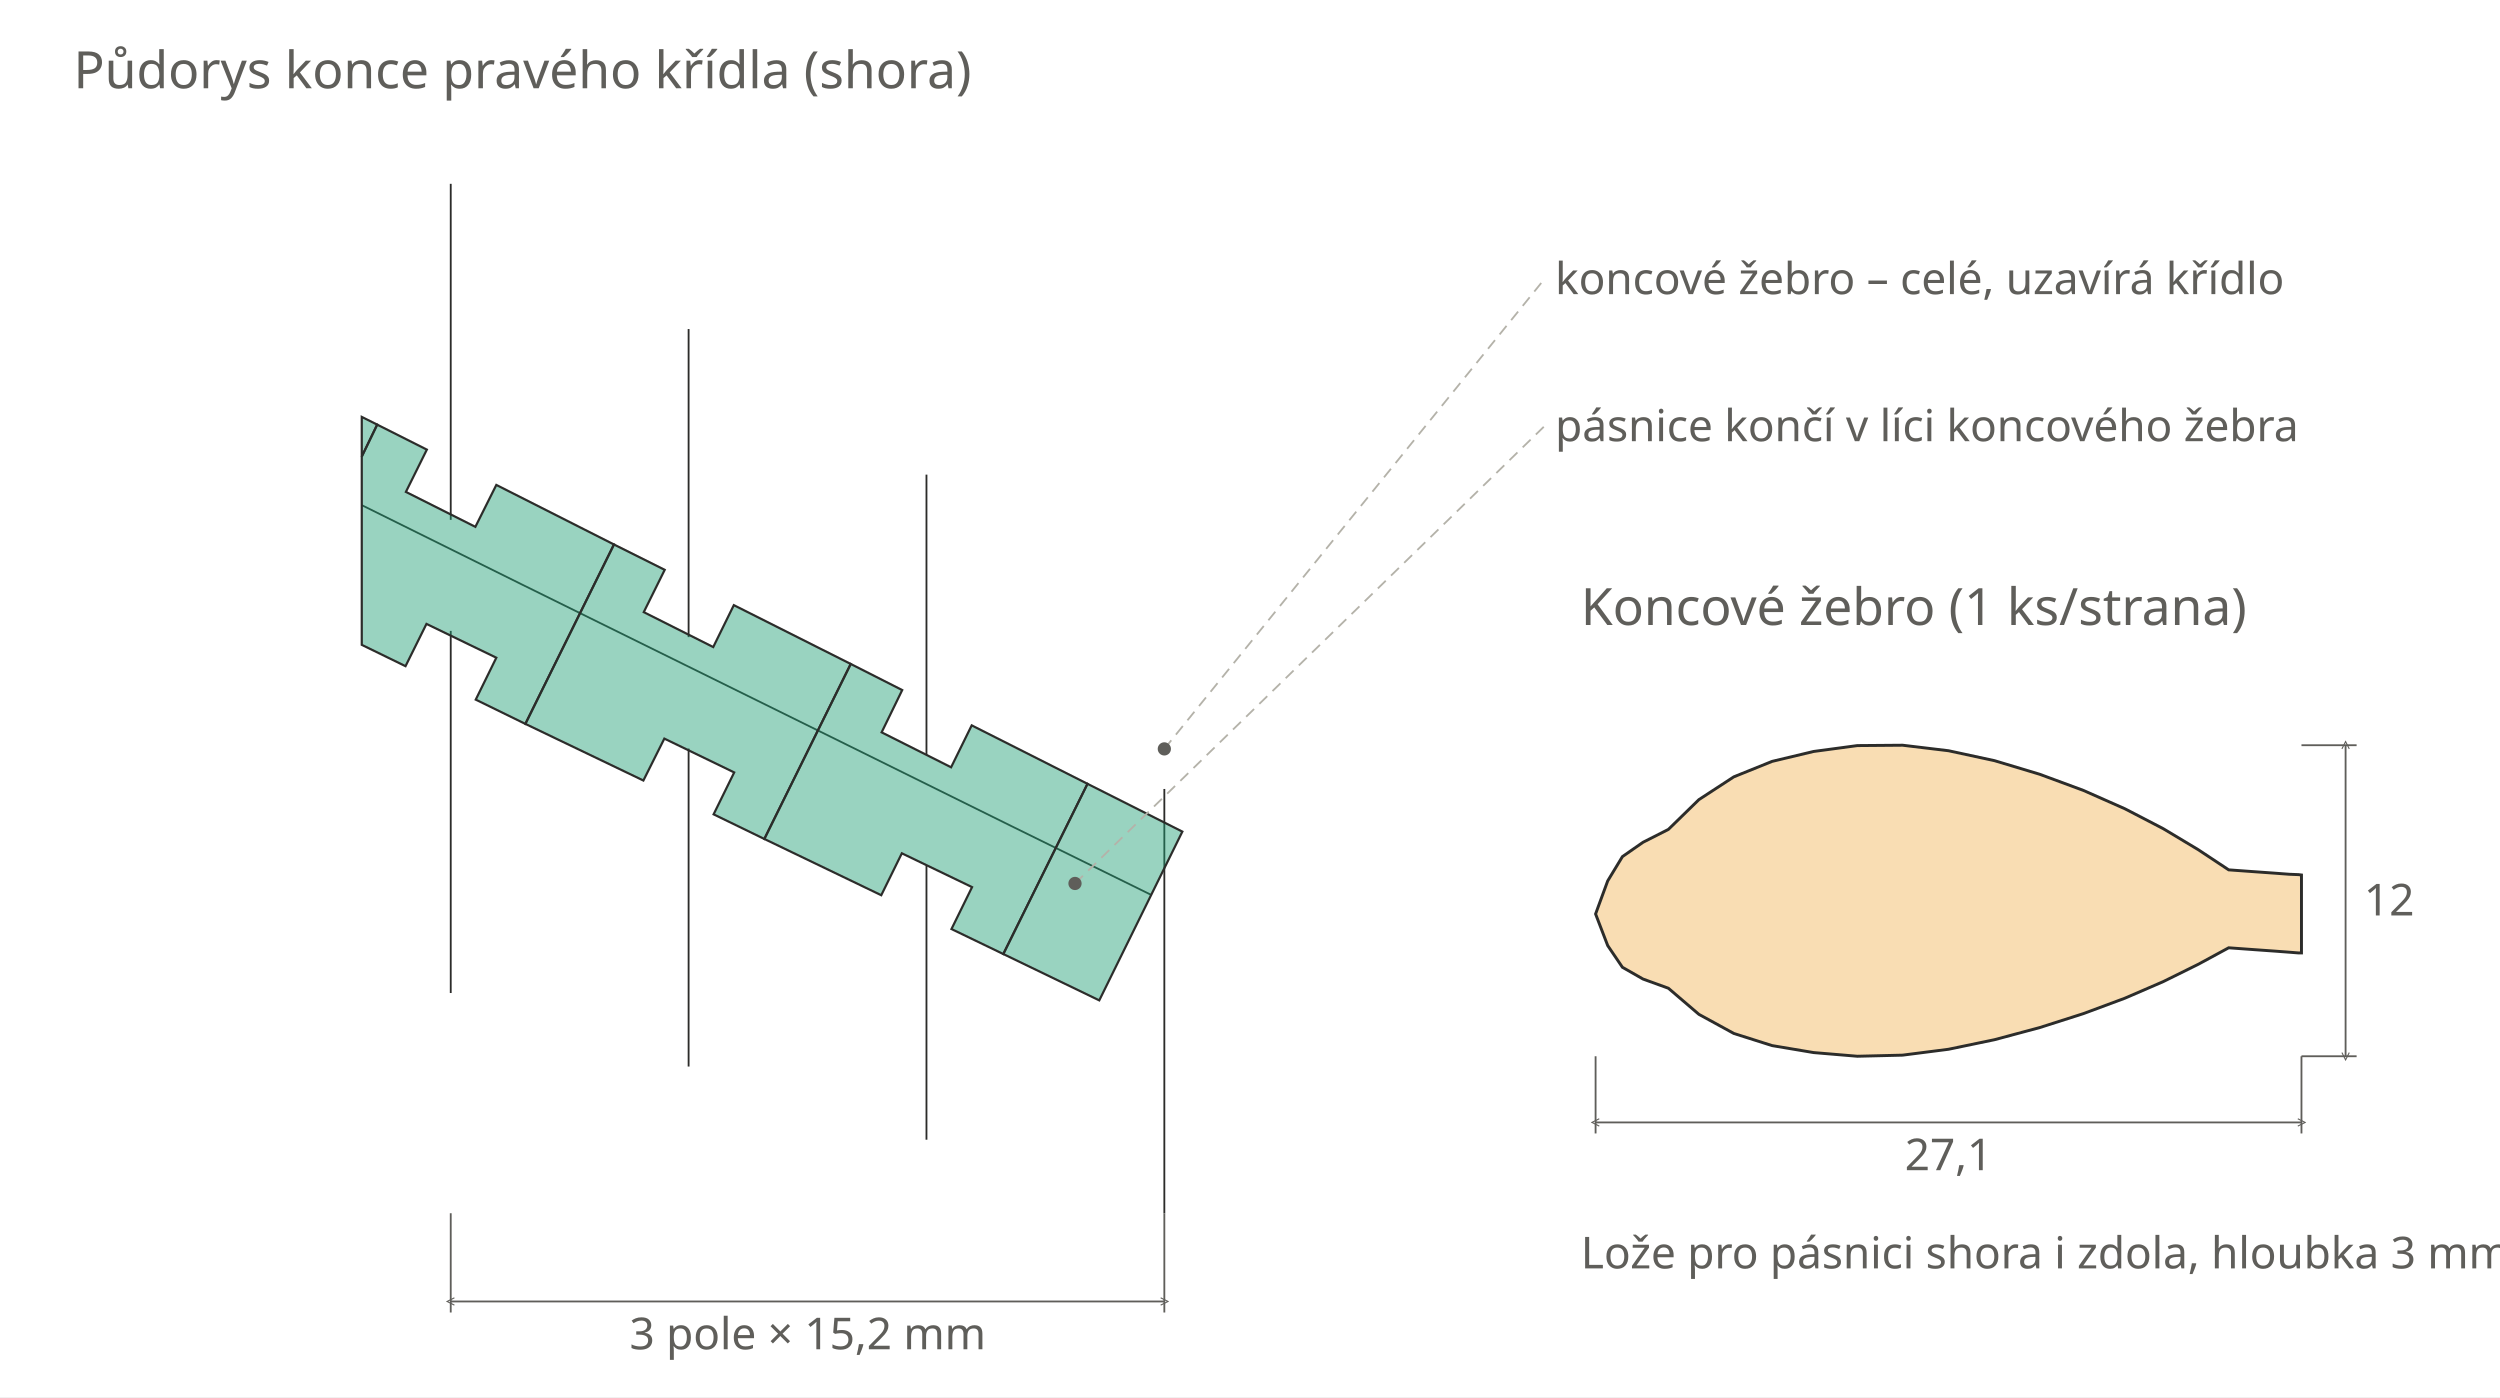
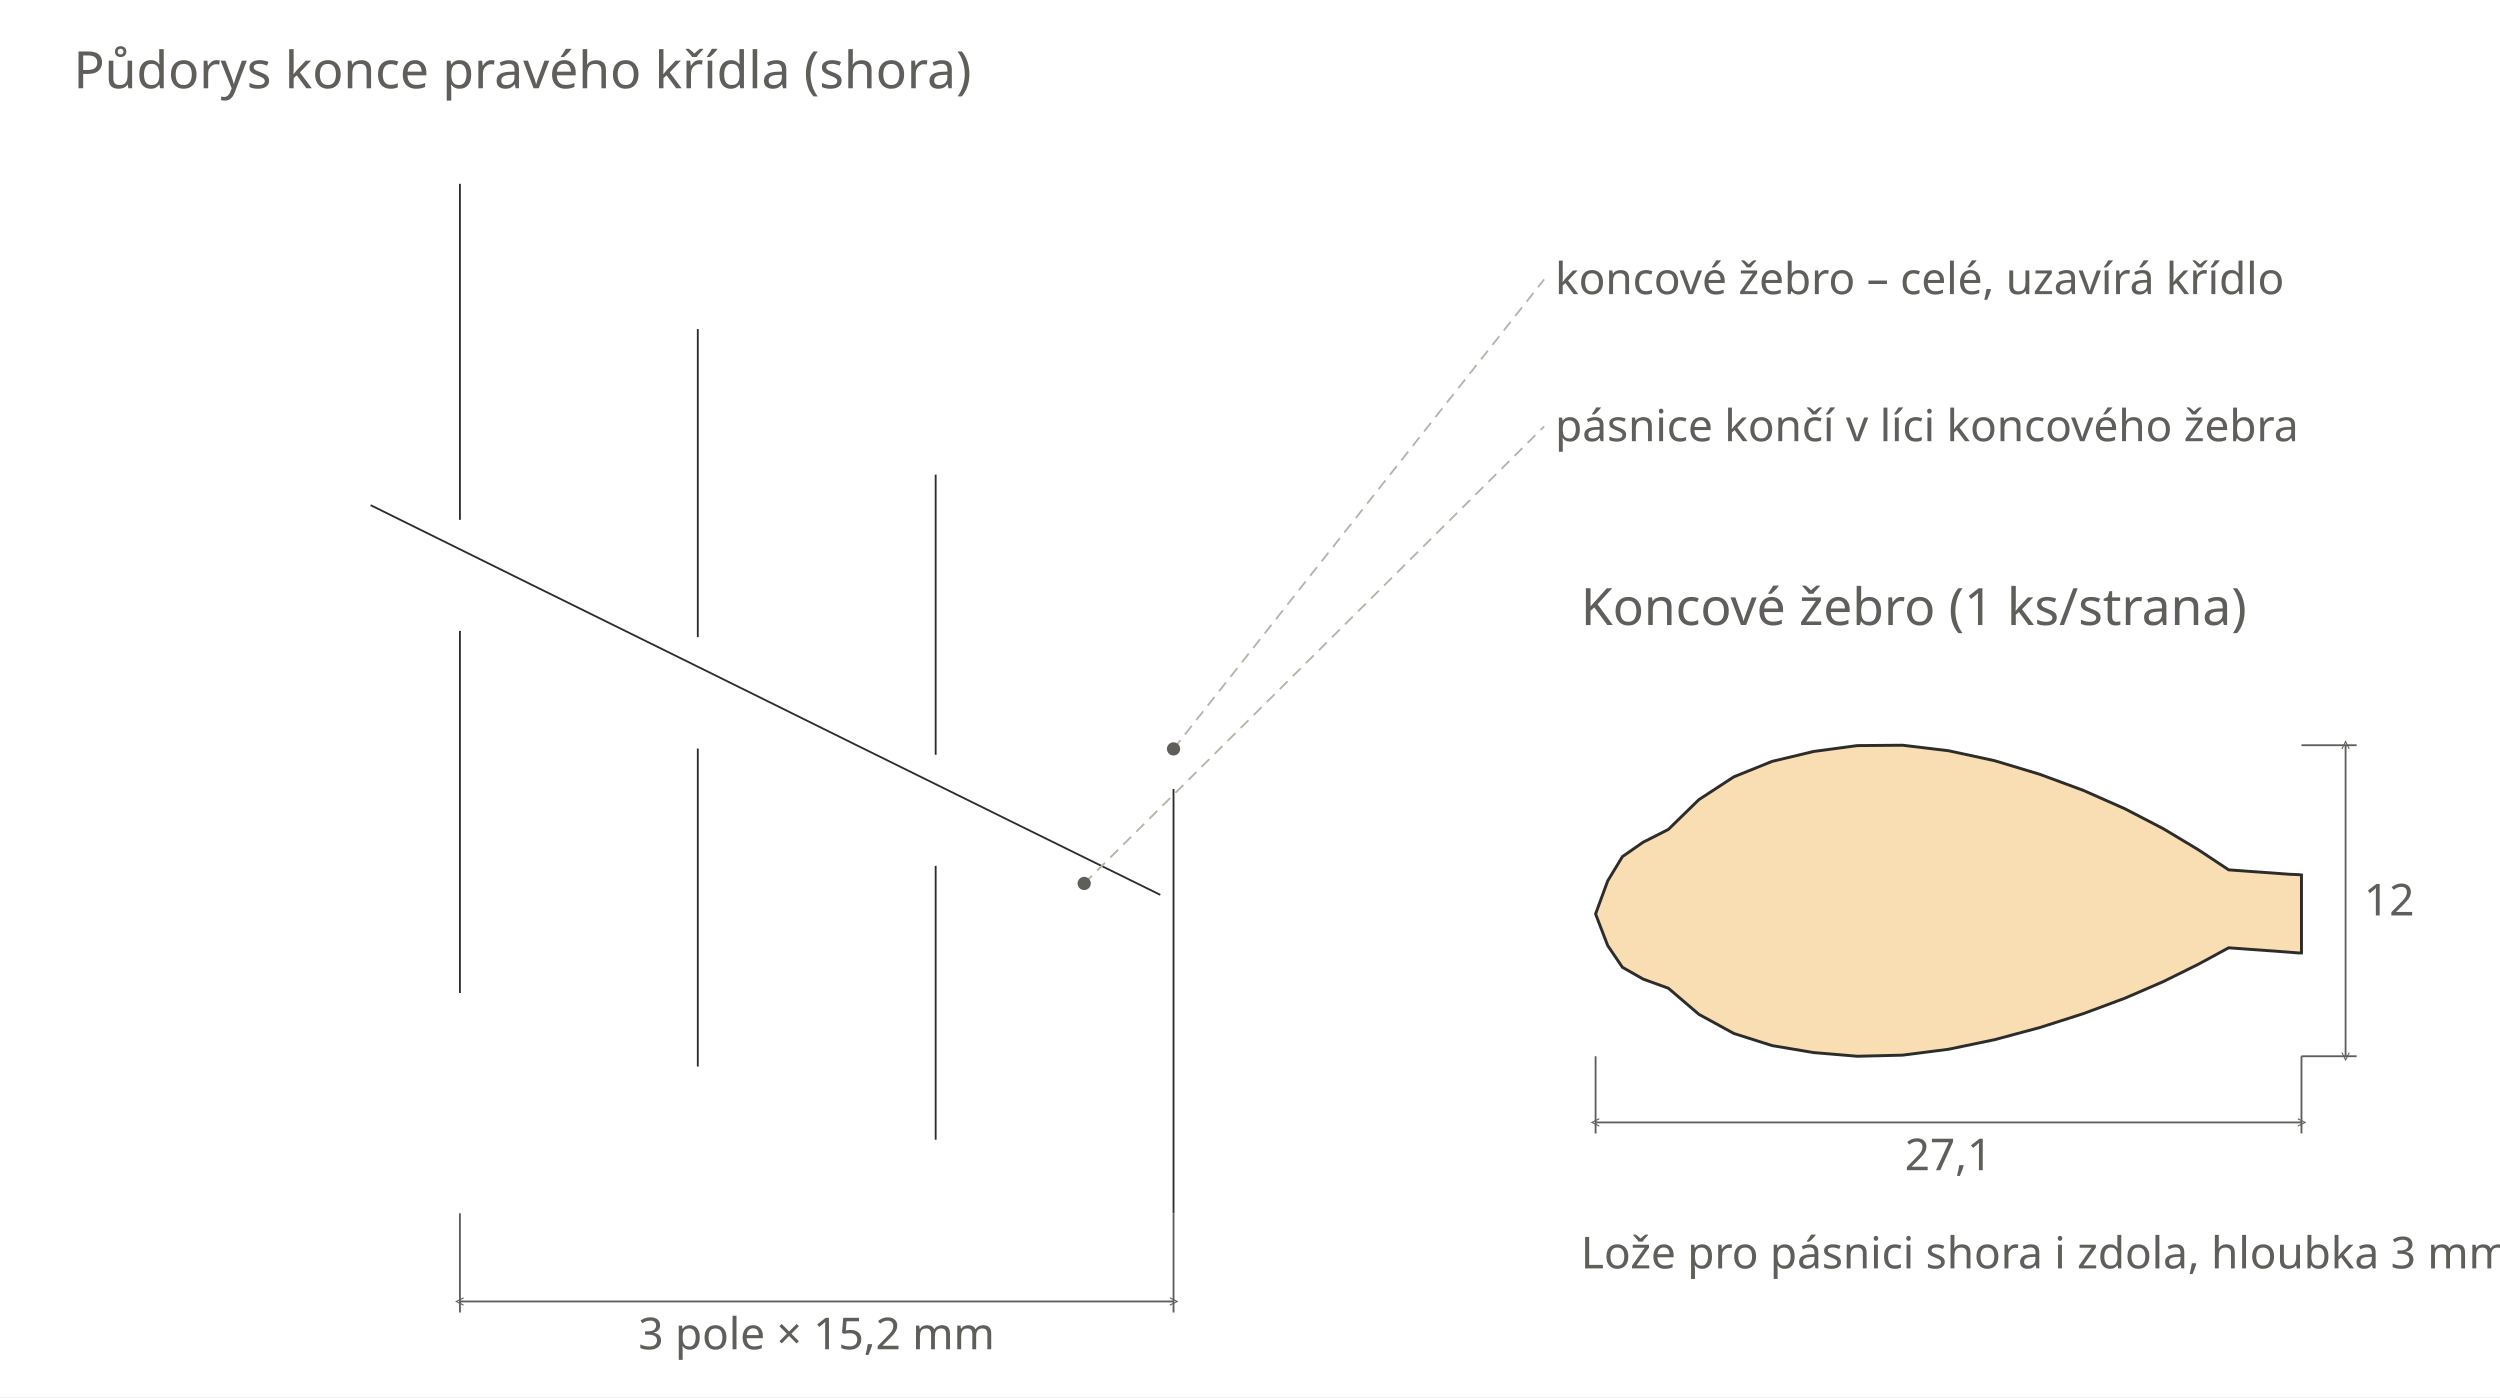
<svg xmlns="http://www.w3.org/2000/svg" width="680" viewBox="0 0 680 380" role="img">
  <defs>
    <marker id="dm" viewBox="0 0 10 10" refX="5" refY="5" markerWidth="5" markerHeight="5" orient="auto-start-reverse">
      <path d="M1 1L9 5L1 9" fill="none" stroke="#5f5e5a" stroke-width="1.2" />
    </marker>
  </defs>
  <rect width="680" height="380" fill="#fff" />
  <text x="20.0" y="24.0" text-anchor="start" font-family="sans-serif" font-size="14" fill="#5f5e5a">Půdorys konce pravého křídla (shora)</text>
-   <polygon points="98.4,137.4 142.0,159.0 186.4,180.9 230.8,202.8 275.1,224.7 313.1,243.4 313.1,243.4 275.1,224.7 230.8,202.8 186.4,180.9 142.0,159.0 98.4,137.4" fill="#854F0B" fill-opacity="0.5" stroke="#2c2c2a" stroke-width="0.5" />
-   <polygon points="122.6,50.0 122.6,50.9 122.6,53.7 122.6,58.4 122.6,64.7 122.6,72.7 122.6,82.2 122.6,93.1 122.6,105.0 122.6,117.9 122.6,131.6 122.6,140.0 122.6,140.0 122.6,141.4 122.6,141.4 122.6,140.0 122.6,140.0 122.6,131.6 122.6,117.9 122.6,105.0 122.6,93.1 122.6,82.2 122.6,72.7 122.6,64.7 122.6,58.4 122.6,53.7 122.6,50.9" fill="#EF9F27" fill-opacity="0.6" stroke="#2c2c2a" stroke-width="0.5" />
-   <polygon points="122.6,171.6 122.6,173.0 122.6,173.0 122.6,174.4 122.6,188.5 122.6,202.2 122.6,215.1 122.6,227.0 122.6,237.9 122.6,247.4 122.6,255.4 122.6,261.7 122.6,266.3 122.6,269.2 122.6,270.1 122.6,270.1 122.6,269.2 122.6,266.3 122.6,261.7 122.6,255.4 122.6,247.4 122.6,237.9 122.6,227.0 122.6,215.1 122.6,202.2 122.6,188.5 122.6,174.4 122.6,173.0 122.6,173.0 122.6,171.6" fill="#EF9F27" fill-opacity="0.6" stroke="#2c2c2a" stroke-width="0.5" />
-   <polygon points="187.3,89.5 187.3,90.4 187.3,93.0 187.3,97.2 187.3,103.0 187.3,110.3 187.3,118.9 187.3,128.8 187.3,139.7 187.3,151.4 187.3,163.9 187.3,172.7 187.3,172.7 187.3,173.3 187.3,173.3 187.3,172.7 187.3,172.7 187.3,163.9 187.3,151.4 187.3,139.7 187.3,128.8 187.3,118.9 187.3,110.3 187.3,103.0 187.3,97.2 187.3,93.0 187.3,90.4" fill="#EF9F27" fill-opacity="0.6" stroke="#2c2c2a" stroke-width="0.5" />
-   <polygon points="187.3,203.6 187.3,204.2 187.3,204.2 187.3,215.8 187.3,228.2 187.3,239.9 187.3,250.8 187.3,260.7 187.3,269.3 187.3,276.6 187.3,282.4 187.3,286.6 187.3,289.2 187.3,290.1 187.3,290.1 187.3,289.2 187.3,286.6 187.3,282.4 187.3,276.6 187.3,269.3 187.3,260.7 187.3,250.8 187.3,239.9 187.3,228.2 187.3,215.8 187.3,204.2 187.3,204.2 187.3,203.6" fill="#EF9F27" fill-opacity="0.6" stroke="#2c2c2a" stroke-width="0.5" />
-   <polygon points="252.0,129.1 252.0,129.9 252.0,132.2 252.0,136.0 252.0,141.2 252.0,147.8 252.0,155.6 252.0,164.5 252.0,174.3 252.0,184.9 252.0,196.1 252.0,205.3 252.0,205.3 252.0,196.1 252.0,184.9 252.0,174.3 252.0,164.5 252.0,155.6 252.0,147.8 252.0,141.2 252.0,136.0 252.0,132.2 252.0,129.9" fill="#EF9F27" fill-opacity="0.6" stroke="#2c2c2a" stroke-width="0.5" />
-   <polygon points="252.0,235.5 252.0,243.0 252.0,254.2 252.0,264.8 252.0,274.6 252.0,283.5 252.0,291.3 252.0,297.9 252.0,303.1 252.0,306.9 252.0,309.3 252.0,310.0 252.0,310.0 252.0,309.3 252.0,306.9 252.0,303.1 252.0,297.9 252.0,291.3 252.0,283.5 252.0,274.6 252.0,264.8 252.0,254.2 252.0,243.0 252.0,235.5" fill="#EF9F27" fill-opacity="0.6" stroke="#2c2c2a" stroke-width="0.5" />
-   <polygon points="316.7,214.6 316.7,215.1 316.7,216.6 316.7,219.0 316.7,222.3 316.7,226.5 316.7,231.5 316.7,237.2 316.7,243.5 316.7,250.2 316.7,257.4 316.7,264.8 316.7,272.3 316.7,279.8 316.7,287.2 316.7,294.4 316.7,301.2 316.7,307.4 316.7,313.1 316.7,318.1 316.7,322.3 316.7,325.6 316.7,328.0 316.7,329.5 316.7,330.0 316.7,330.0 316.7,329.5 316.7,328.0 316.7,325.6 316.7,322.3 316.7,318.1 316.7,313.1 316.7,307.4 316.7,301.2 316.7,294.4 316.7,287.2 316.7,279.8 316.7,272.3 316.7,264.8 316.7,257.4 316.7,250.2 316.7,243.5 316.7,237.2 316.7,231.5 316.7,226.5 316.7,222.3 316.7,219.0 316.7,216.6 316.7,215.1" fill="#EF9F27" fill-opacity="0.6" stroke="#2c2c2a" stroke-width="0.5" />
-   <polygon points="98.4,124.2 102.6,115.5 98.4,113.4" fill="#1D9E75" fill-opacity="0.45" stroke="#2c2c2a" stroke-width="0.6" />
-   <polygon points="98.4,124.2 98.4,175.4 110.3,181.2 116.0,169.7 135.0,178.9 129.4,190.3 142.9,196.9 167.0,148.1 135.0,131.9 129.3,143.3 110.4,133.8 116.1,122.3 102.6,115.5" fill="#1D9E75" fill-opacity="0.45" stroke="#2c2c2a" stroke-width="0.6" />
-   <polygon points="142.9,196.9 175.0,212.3 180.7,200.9 199.7,210.1 194.1,221.5 207.9,228.2 231.4,180.6 199.6,164.6 194.0,176.0 175.1,166.5 180.8,155.0 167.0,148.1" fill="#1D9E75" fill-opacity="0.45" stroke="#2c2c2a" stroke-width="0.6" />
-   <polygon points="207.9,228.2 239.7,243.5 245.3,232.1 264.4,241.3 258.8,252.7 272.9,259.5 295.8,213.2 264.3,197.3 258.7,208.7 239.8,199.2 245.4,187.7 231.4,180.6" fill="#1D9E75" fill-opacity="0.45" stroke="#2c2c2a" stroke-width="0.6" />
-   <polygon points="272.9,259.5 299.0,272.1 321.6,226.2 295.8,213.2" fill="#1D9E75" fill-opacity="0.45" stroke="#2c2c2a" stroke-width="0.6" />
-   <line x1="122.6" y1="330.0" x2="122.6" y2="357.0" stroke="#5f5e5a" stroke-width="0.5" />
-   <line x1="316.7" y1="330.0" x2="316.7" y2="357.0" stroke="#5f5e5a" stroke-width="0.5" />
-   <line x1="122.6" y1="354.0" x2="316.7" y2="354.0" stroke="#5f5e5a" stroke-width="0.5" marker-start="url(#dm)" marker-end="url(#dm)" />
-   <text x="219.7" y="367.0" text-anchor="middle" font-family="sans-serif" font-size="12" fill="#5f5e5a">3 pole × 15,2 mm</text>
-   <line x1="316.7" y1="203.7" x2="420" y2="76" stroke="#b4b2a9" stroke-width="0.5" stroke-dasharray="3 2" />
-   <circle cx="316.7" cy="203.7" r="1.8" fill="#5f5e5a" />
+   <polygon points="100.8,137.4 144.5,159.0 188.9,180.9 233.2,202.8 277.6,224.7 315.6,243.4 315.6,243.4 277.6,224.7 233.2,202.8 188.9,180.9 144.5,159.0 100.8,137.4" fill="#854F0B" fill-opacity="0.5" stroke="#2c2c2a" stroke-width="0.5" />
+   <polygon points="125.1,50.0 125.1,50.9 125.1,53.7 125.1,58.4 125.1,64.7 125.1,72.7 125.1,82.2 125.1,93.1 125.1,105.0 125.1,117.9 125.1,131.6 125.1,140.0 125.1,140.0 125.1,141.4 125.1,141.4 125.1,140.0 125.1,140.0 125.1,131.6 125.1,117.9 125.1,105.0 125.1,93.1 125.1,82.2 125.1,72.7 125.1,64.7 125.1,58.4 125.1,53.7 125.1,50.9" fill="#EF9F27" fill-opacity="0.6" stroke="#2c2c2a" stroke-width="0.5" />
+   <polygon points="125.1,171.6 125.1,173.0 125.1,173.0 125.1,174.4 125.1,188.5 125.1,202.2 125.1,215.1 125.1,227.0 125.1,237.9 125.1,247.4 125.1,255.4 125.1,261.7 125.1,266.3 125.1,269.2 125.1,270.1 125.1,270.1 125.1,269.2 125.1,266.3 125.1,261.7 125.1,255.4 125.1,247.4 125.1,237.9 125.1,227.0 125.1,215.1 125.1,202.2 125.1,188.5 125.1,174.4 125.1,173.0 125.1,173.0 125.1,171.6" fill="#EF9F27" fill-opacity="0.6" stroke="#2c2c2a" stroke-width="0.5" />
+   <polygon points="189.8,89.5 189.8,90.4 189.8,93.0 189.8,97.2 189.8,103.0 189.8,110.3 189.8,118.9 189.8,128.8 189.8,139.7 189.8,151.4 189.8,163.9 189.8,172.7 189.8,172.7 189.8,173.3 189.8,173.3 189.8,172.7 189.8,172.7 189.8,163.9 189.8,151.4 189.8,139.7 189.8,128.8 189.8,118.9 189.8,110.3 189.8,103.0 189.8,97.2 189.8,93.0 189.8,90.4" fill="#EF9F27" fill-opacity="0.6" stroke="#2c2c2a" stroke-width="0.5" />
+   <polygon points="189.8,203.6 189.8,204.2 189.8,204.2 189.8,215.8 189.8,228.2 189.8,239.9 189.8,250.8 189.8,260.7 189.8,269.3 189.8,276.6 189.8,282.4 189.8,286.6 189.8,289.2 189.8,290.1 189.8,290.1 189.8,289.2 189.8,286.6 189.8,282.4 189.8,276.6 189.8,269.3 189.8,260.7 189.8,250.8 189.8,239.9 189.8,228.2 189.8,215.8 189.8,204.2 189.8,204.2 189.8,203.6" fill="#EF9F27" fill-opacity="0.6" stroke="#2c2c2a" stroke-width="0.5" />
+   <polygon points="254.5,129.1 254.5,129.9 254.5,132.2 254.5,136.0 254.5,141.2 254.5,147.8 254.5,155.6 254.5,164.5 254.5,174.3 254.5,184.9 254.5,196.1 254.5,205.3 254.5,205.3 254.5,196.1 254.5,184.9 254.5,174.3 254.5,164.5 254.5,155.6 254.5,147.8 254.5,141.2 254.5,136.0 254.5,132.2 254.5,129.9" fill="#EF9F27" fill-opacity="0.6" stroke="#2c2c2a" stroke-width="0.5" />
+   <polygon points="254.5,235.5 254.5,243.0 254.5,254.2 254.5,264.8 254.5,274.6 254.5,283.5 254.5,291.3 254.5,297.9 254.5,303.1 254.5,306.9 254.5,309.3 254.5,310.0 254.5,310.0 254.5,309.3 254.5,306.9 254.5,303.1 254.5,297.9 254.5,291.3 254.5,283.5 254.5,274.6 254.5,264.8 254.5,254.2 254.5,243.0 254.5,235.5" fill="#EF9F27" fill-opacity="0.6" stroke="#2c2c2a" stroke-width="0.5" />
+   <polygon points="319.2,214.6 319.2,215.1 319.2,216.6 319.2,219.0 319.2,222.3 319.2,226.5 319.2,231.5 319.2,237.2 319.2,243.5 319.2,250.2 319.2,257.4 319.2,264.8 319.2,272.3 319.2,279.8 319.2,287.2 319.2,294.4 319.2,301.2 319.2,307.4 319.2,313.1 319.2,318.1 319.2,322.3 319.2,325.6 319.2,328.0 319.2,329.5 319.2,330.0 319.2,330.0 319.2,329.5 319.2,328.0 319.2,325.6 319.2,322.3 319.2,318.1 319.2,313.1 319.2,307.4 319.2,301.2 319.2,294.4 319.2,287.2 319.2,279.8 319.2,272.3 319.2,264.8 319.2,257.4 319.2,250.2 319.2,243.5 319.2,237.2 319.2,231.5 319.2,226.5 319.2,222.3 319.2,219.0 319.2,216.6 319.2,215.1" fill="#EF9F27" fill-opacity="0.6" stroke="#2c2c2a" stroke-width="0.5" />
+   <line x1="125.1" y1="330.0" x2="125.1" y2="357.0" stroke="#5f5e5a" stroke-width="0.5" />
+   <line x1="319.2" y1="330.0" x2="319.2" y2="357.0" stroke="#5f5e5a" stroke-width="0.5" />
+   <line x1="125.1" y1="354.0" x2="319.2" y2="354.0" stroke="#5f5e5a" stroke-width="0.5" marker-start="url(#dm)" marker-end="url(#dm)" />
+   <text x="222.1" y="367.0" text-anchor="middle" font-family="sans-serif" font-size="12" fill="#5f5e5a">3 pole × 15,2 mm</text>
+   <line x1="319.2" y1="203.7" x2="420" y2="76" stroke="#b4b2a9" stroke-width="0.5" stroke-dasharray="3 2" />
+   <circle cx="319.2" cy="203.7" r="1.8" fill="#5f5e5a" />
  <text x="423.0" y="80.0" text-anchor="start" font-family="sans-serif" font-size="12" fill="#5f5e5a">koncové žebro – celé, uzavírá křídlo</text>
-   <line x1="292.4" y1="240.3" x2="420" y2="116" stroke="#b4b2a9" stroke-width="0.5" stroke-dasharray="3 2" />
-   <circle cx="292.4" cy="240.3" r="1.8" fill="#5f5e5a" />
+   <line x1="294.9" y1="240.3" x2="420" y2="116" stroke="#b4b2a9" stroke-width="0.5" stroke-dasharray="3 2" />
+   <circle cx="294.9" cy="240.3" r="1.8" fill="#5f5e5a" />
  <text x="423.0" y="120.0" text-anchor="start" font-family="sans-serif" font-size="12" fill="#5f5e5a">pásnice končí v líci koncového žebra</text>
  <text x="430.0" y="170.0" text-anchor="start" font-family="sans-serif" font-size="14" fill="#5f5e5a">Koncové žebro (1 ks/strana)</text>
  <polygon points="434.0,248.6 434.8,246.4 437.3,239.6 441.3,233.0 446.9,229.1 453.8,225.6 462.1,217.5 471.6,211.3 482.0,207.1 493.3,204.4 505.2,202.8 517.5,202.7 530.0,204.2 542.5,206.9 554.8,210.6 566.7,215.0 578.0,220.0 588.4,225.4 597.9,231.1 606.2,236.6 613.1,237.1 618.7,237.5 622.7,237.8 625.2,237.9 626.0,238.0 626.0,259.2 625.2,259.2 622.7,259.0 618.7,258.7 613.1,258.3 606.2,257.8 597.9,262.3 588.4,267.0 578.0,271.5 566.7,275.7 554.8,279.5 542.5,282.8 530.0,285.4 517.5,287.0 505.2,287.3 493.3,286.3 482.0,284.4 471.6,281.1 462.1,275.9 453.8,268.8 446.9,266.3 441.3,263.1 437.3,257.2 434.8,250.7" fill="#EF9F27" fill-opacity="0.35" stroke="#2c2c2a" stroke-width="0.8" />
  <line x1="434.0" y1="287.3" x2="434.0" y2="308.3" stroke="#5f5e5a" stroke-width="0.5" />
  <line x1="626.0" y1="287.3" x2="626.0" y2="308.3" stroke="#5f5e5a" stroke-width="0.5" />
  <line x1="434.0" y1="305.3" x2="626.0" y2="305.3" stroke="#5f5e5a" stroke-width="0.5" marker-start="url(#dm)" marker-end="url(#dm)" />
  <text x="530.0" y="318.3" text-anchor="middle" font-family="sans-serif" font-size="12" fill="#5f5e5a">27,1</text>
  <line x1="626.0" y1="287.3" x2="641.0" y2="287.3" stroke="#5f5e5a" stroke-width="0.5" />
  <line x1="626.0" y1="202.7" x2="641.0" y2="202.7" stroke="#5f5e5a" stroke-width="0.5" />
  <line x1="638.0" y1="287.3" x2="638.0" y2="202.7" stroke="#5f5e5a" stroke-width="0.5" marker-start="url(#dm)" marker-end="url(#dm)" />
  <text x="643.0" y="249.0" text-anchor="start" font-family="sans-serif" font-size="12" fill="#5f5e5a">12</text>
  <text x="430.0" y="345.0" text-anchor="start" font-family="sans-serif" font-size="12" fill="#5f5e5a">Lože pro pásnici shora i zdola, hloubka 3 mm</text>
</svg>
